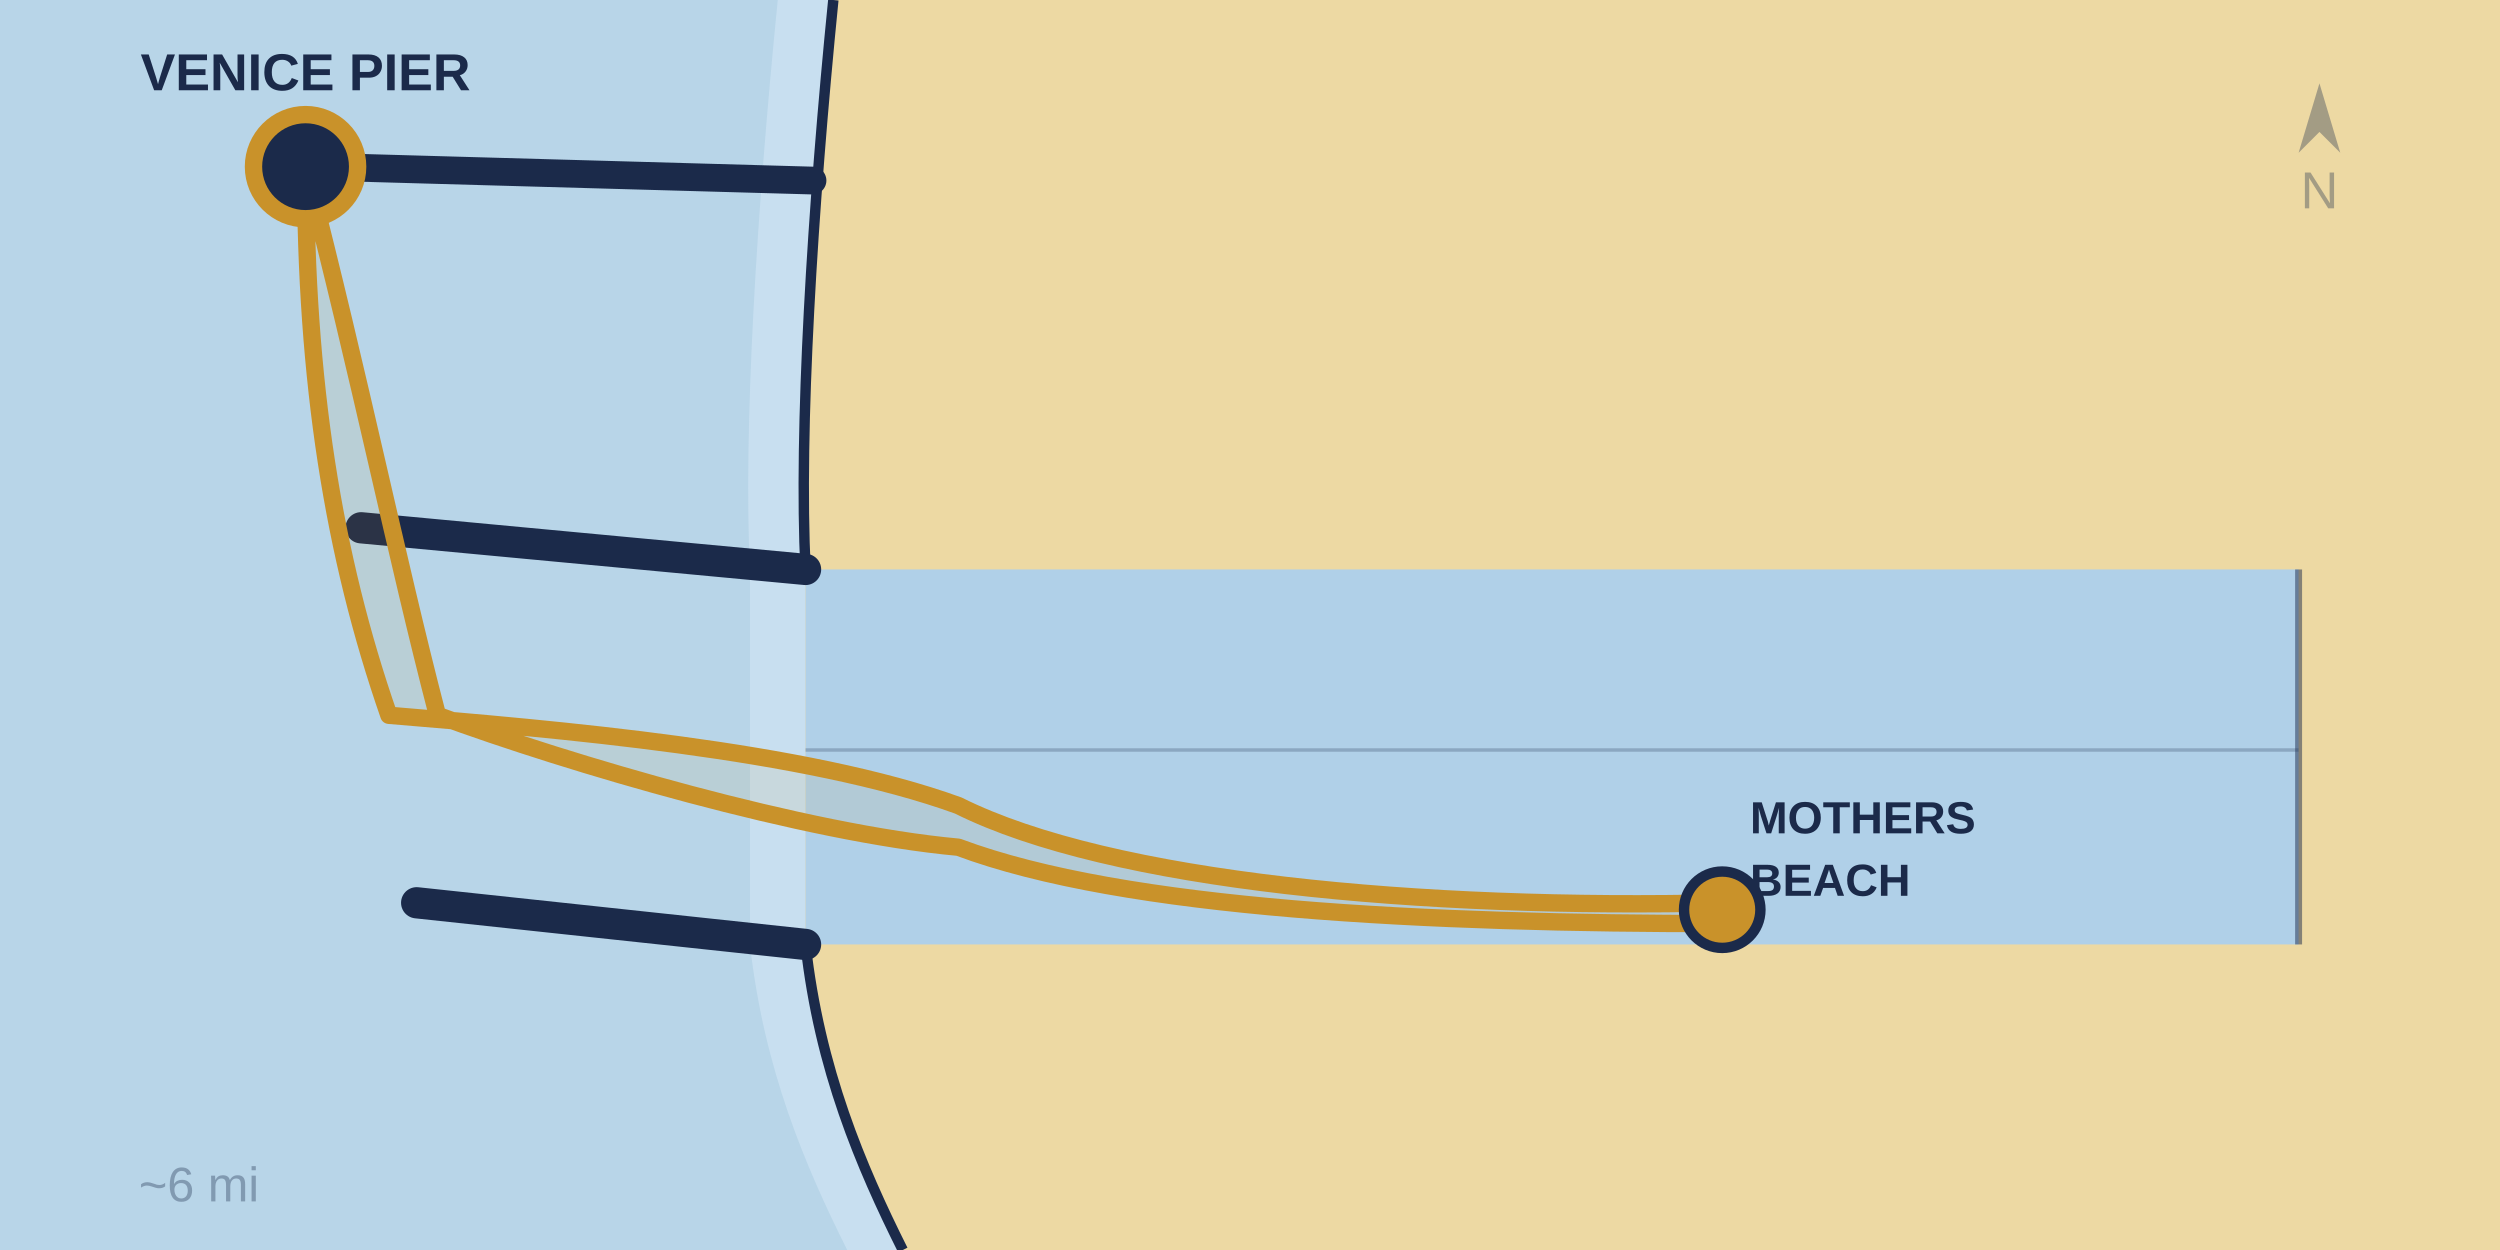
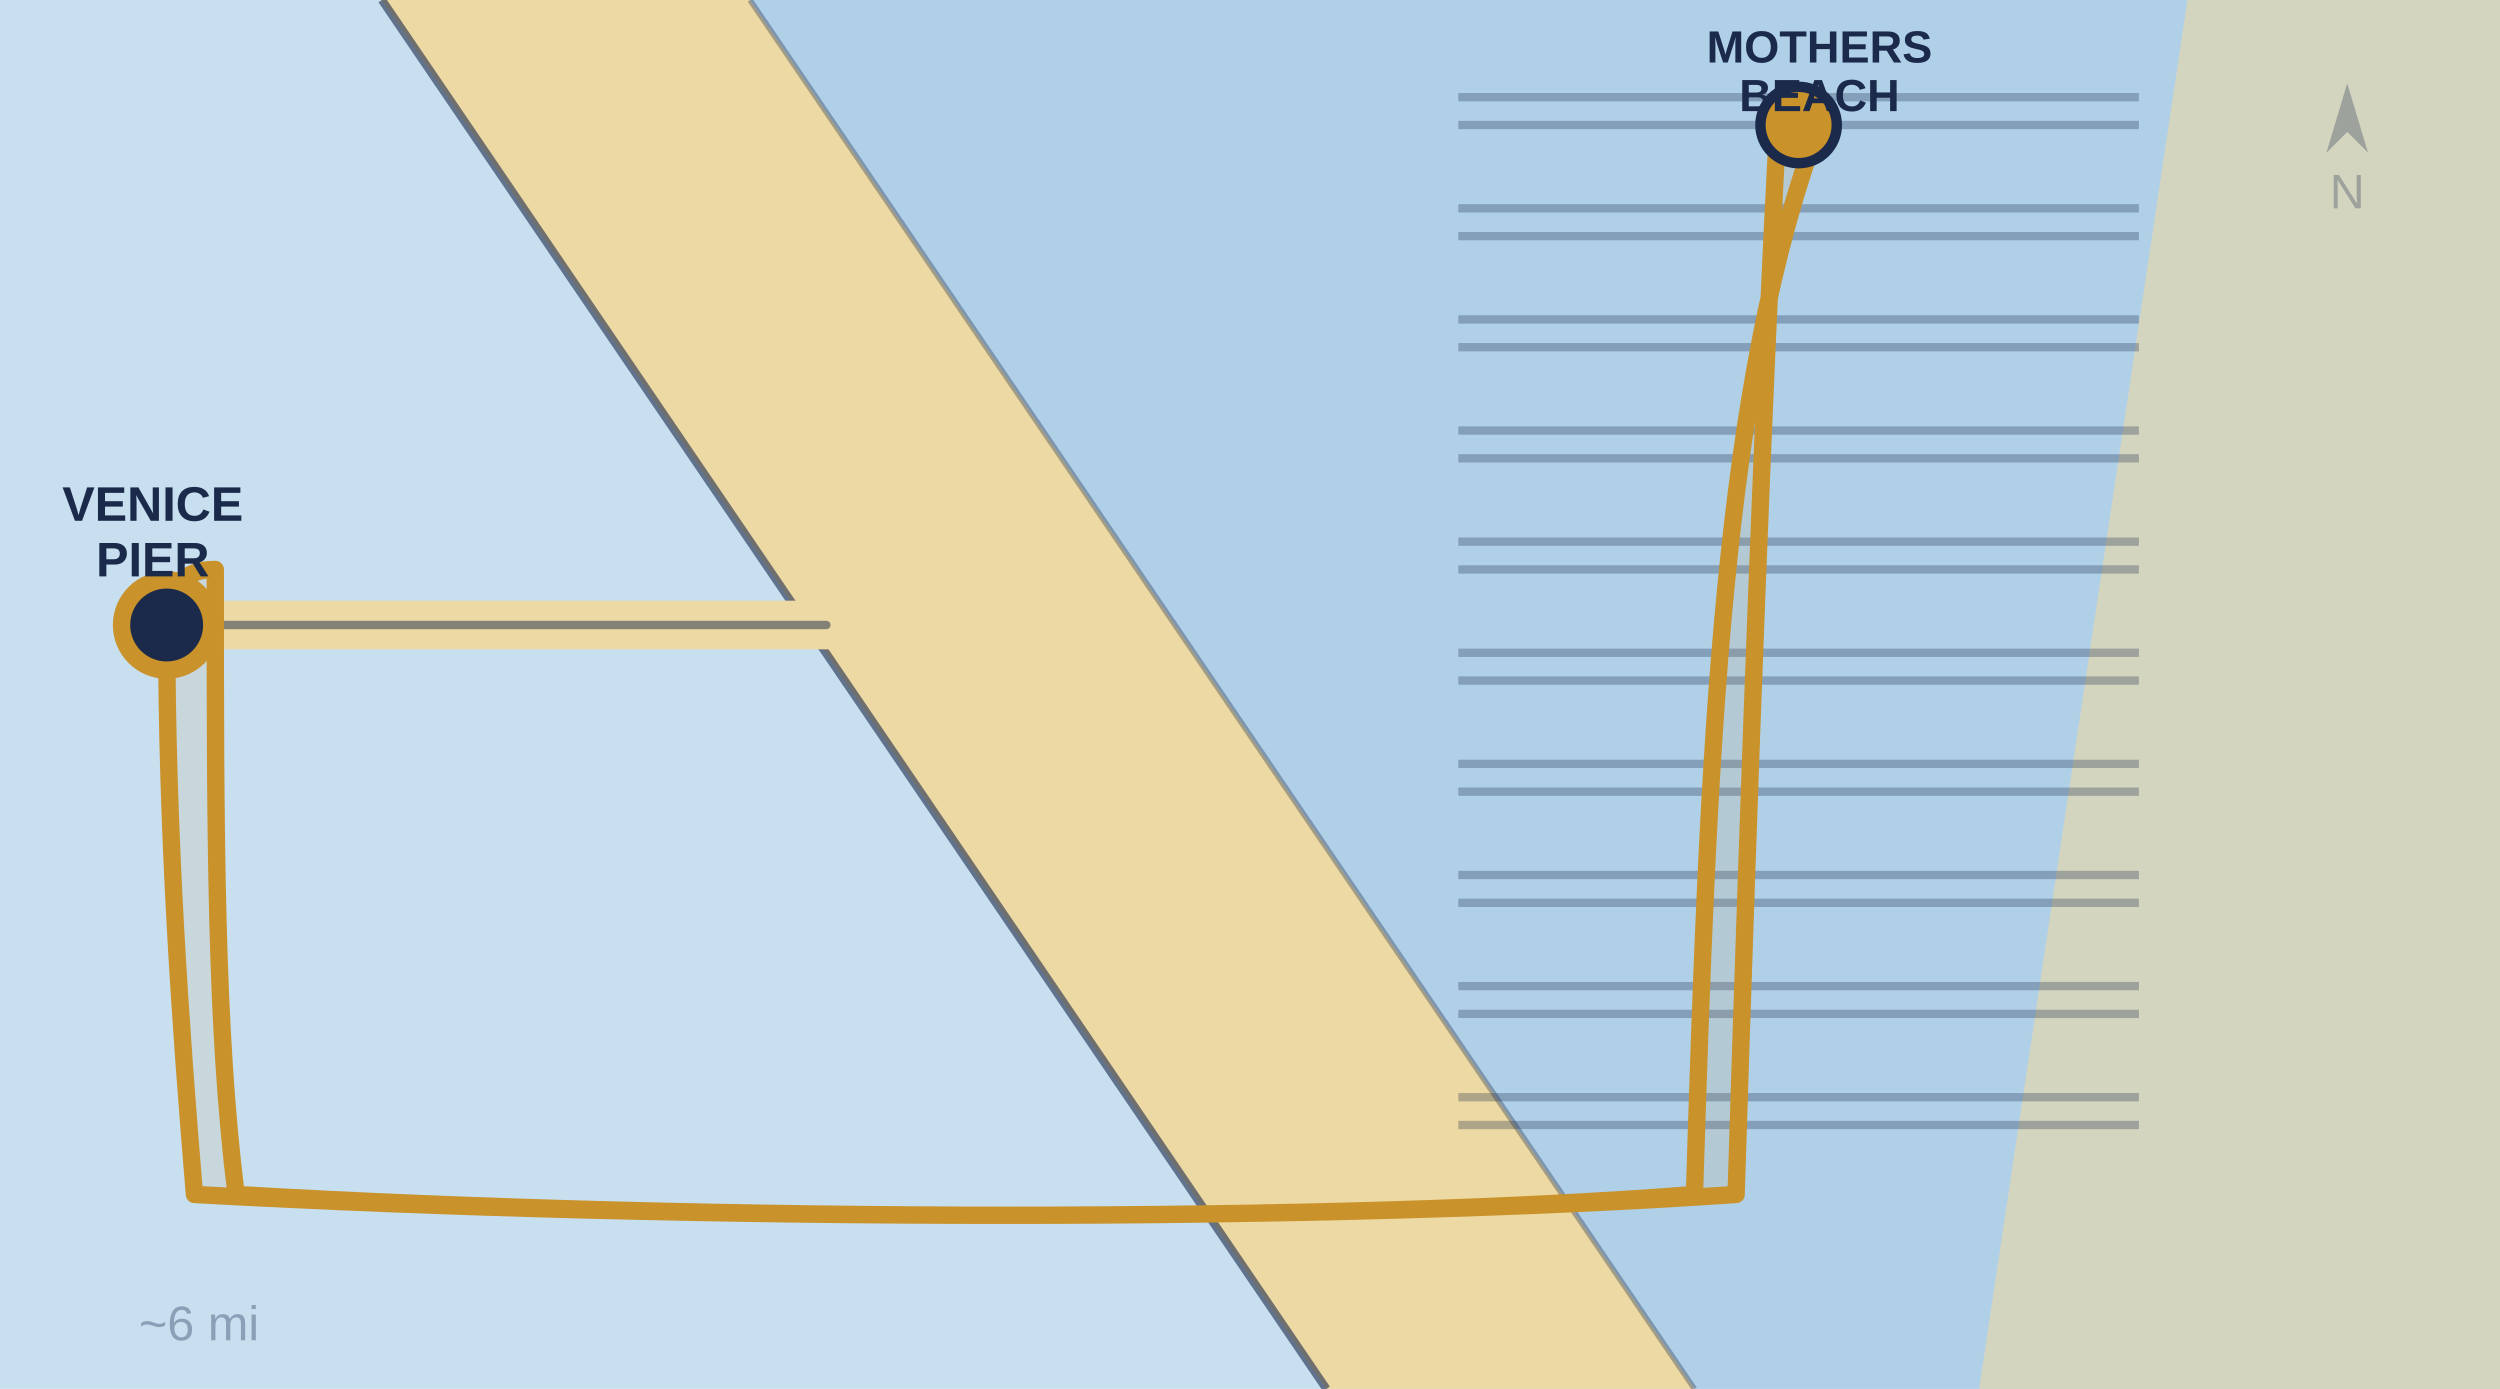
- <svg xmlns="http://www.w3.org/2000/svg" width="360" height="180" viewBox="0 0 360 180">
-   <rect width="360" height="180" fill="#C8DFF0" />
-   <path d="M 0,0 L 112,0 C 109,30 107,62 108,82 L 108,136 C 110,154 116,168 122,180 L 0,180 Z" fill="#A8CBE0" opacity="0.5" />
-   <path d="M 360,0 L 120,0 C 117,30 115,62 116,82 L 116,136 C 118,154 124,168 130,180 L 360,180 Z" fill="#EDD9A3" />
-   <path d="M 120,0 C 117,30 115,62 116,82" fill="none" stroke="#1B2A4A" stroke-width="1.5" />
-   <path d="M 116,136 C 118,154 124,168 130,180" fill="none" stroke="#1B2A4A" stroke-width="1.5" />
-   <rect x="116" y="82" width="215" height="54" fill="#B0D0E8" />
-   <line x1="331" y1="82" x2="331" y2="136" stroke="#1B2A4A" stroke-width="1" opacity="0.5" />
-   <line x1="116" y1="108" x2="331" y2="108" stroke="#1B2A4A" stroke-width="0.5" opacity="0.25" />
-   <line x1="116" y1="82" x2="52" y2="76" stroke="#1B2A4A" stroke-width="4.5" stroke-linecap="round" />
-   <line x1="116" y1="136" x2="60" y2="130" stroke="#1B2A4A" stroke-width="4.5" stroke-linecap="round" />
-   <line x1="117" y1="26" x2="46" y2="24" stroke="#1B2A4A" stroke-width="4" stroke-linecap="round" />
-   <path d="     M 248,130     C 205,131 160,127 138,116 C 116,108 80,105 56,103     C 48,80 44,55 44,24     C 52,55 57,80 63,103     C 82,110 116,120 138,122 C 162,131 206,133 248,133 Z   " fill="rgba(201,146,42,0.09)" stroke="#C9922A" stroke-width="2.5" stroke-linejoin="round" />
-   <circle cx="44" cy="24" r="7.5" fill="#1B2A4A" stroke="#C9922A" stroke-width="2.5" />
-   <circle cx="248" cy="131" r="5.5" fill="#C9922A" stroke="#1B2A4A" stroke-width="1.5" />
-   <text x="44" y="13" text-anchor="middle" fill="#1B2A4A" font-size="7.5" font-weight="bold" font-family="Arial, sans-serif">VENICE PIER</text>
-   <text x="252" y="120" fill="#1B2A4A" font-size="6.5" font-weight="bold" font-family="Arial, sans-serif">MOTHERS</text>
-   <text x="252" y="129" fill="#1B2A4A" font-size="6.5" font-weight="bold" font-family="Arial, sans-serif">BEACH</text>
-   <polygon points="334,12 331,22 334,19 337,22" fill="#1B2A4A" opacity="0.35" />
-   <text x="334" y="30" text-anchor="middle" fill="#1B2A4A" font-size="7.5" font-family="Arial, sans-serif" opacity="0.35">N</text>
-   <text x="20" y="173" fill="#1B2A4A" font-size="7" font-family="Arial, sans-serif" opacity="0.35">~6 mi</text>
+ <svg xmlns="http://www.w3.org/2000/svg" width="360" height="200" viewBox="0 0 360 200">
+   <rect width="360" height="200" fill="#C8DFF0" />
+   <path d="M 108,0 L 360,0 L 360,200 L 244,200 Z" fill="#B0D0E8" />
+   <path d="M 55,0 L 108,0 L 244,200 L 191,200 Z" fill="#EDD9A3" />
+   <line x1="55" y1="0" x2="191" y2="200" stroke="#1B2A4A" stroke-width="1.2" opacity="0.6" />
+   <line x1="108" y1="0" x2="244" y2="200" stroke="#1B2A4A" stroke-width="0.8" opacity="0.35" />
+   <path d="M 315,0 L 360,0 L 360,200 L 285,200 Z" fill="#EDD9A3" opacity="0.6" />
+   <g stroke="#1B2A4A" stroke-width="1.2" opacity="0.3">
+     <line x1="210" y1="14" x2="308" y2="14" />
+     <line x1="210" y1="18" x2="308" y2="18" />
+     <line x1="210" y1="30" x2="308" y2="30" />
+     <line x1="210" y1="34" x2="308" y2="34" />
+     <line x1="210" y1="46" x2="308" y2="46" />
+     <line x1="210" y1="50" x2="308" y2="50" />
+     <line x1="210" y1="62" x2="308" y2="62" />
+     <line x1="210" y1="66" x2="308" y2="66" />
+     <line x1="210" y1="78" x2="308" y2="78" />
+     <line x1="210" y1="82" x2="308" y2="82" />
+     <line x1="210" y1="94" x2="308" y2="94" />
+     <line x1="210" y1="98" x2="308" y2="98" />
+     <line x1="210" y1="110" x2="308" y2="110" />
+     <line x1="210" y1="114" x2="308" y2="114" />
+     <line x1="210" y1="126" x2="308" y2="126" />
+     <line x1="210" y1="130" x2="308" y2="130" />
+     <line x1="210" y1="142" x2="308" y2="142" />
+     <line x1="210" y1="146" x2="308" y2="146" />
+     <line x1="210" y1="158" x2="308" y2="158" />
+     <line x1="210" y1="162" x2="308" y2="162" />
+   </g>
+   <line x1="119" y1="90" x2="22" y2="90" stroke="#EDD9A3" stroke-width="7" stroke-linecap="round" />
+   <line x1="119" y1="90" x2="22" y2="90" stroke="#1B2A4A" stroke-width="1.2" stroke-linecap="round" opacity="0.5" />
+   <path d="     M 256,18     C 254,55 252,108 250,172     C 192,176 100,176 28,172     C 26,148 24,120 24,90     Q 24,82 31,82     C 31,120 31,148 34,172     C 102,176 194,176 244,172     C 246,108 248,55 262,18 Z   " fill="rgba(201,146,42,0.10)" stroke="#C9922A" stroke-width="2.5" stroke-linejoin="round" />
+   <circle cx="24" cy="90" r="6.5" fill="#1B2A4A" stroke="#C9922A" stroke-width="2.5" />
+   <circle cx="259" cy="18" r="5.5" fill="#C9922A" stroke="#1B2A4A" stroke-width="1.5" />
+   <text x="22" y="75" text-anchor="middle" fill="#1B2A4A" font-size="7" font-weight="bold" font-family="Arial, sans-serif">VENICE</text>
+   <text x="22" y="83" text-anchor="middle" fill="#1B2A4A" font-size="7" font-weight="bold" font-family="Arial, sans-serif">PIER</text>
+   <text x="262" y="9" text-anchor="middle" fill="#1B2A4A" font-size="6.5" font-weight="bold" font-family="Arial, sans-serif">MOTHERS</text>
+   <text x="262" y="16" text-anchor="middle" fill="#1B2A4A" font-size="6.5" font-weight="bold" font-family="Arial, sans-serif">BEACH</text>
+   <polygon points="338,12 335,22 338,19 341,22" fill="#1B2A4A" opacity="0.3" />
+   <text x="338" y="30" text-anchor="middle" fill="#1B2A4A" font-size="7" font-family="Arial, sans-serif" opacity="0.3">N</text>
+   <text x="20" y="193" fill="#1B2A4A" font-size="7" font-family="Arial, sans-serif" opacity="0.35">~6 mi</text>
</svg>
